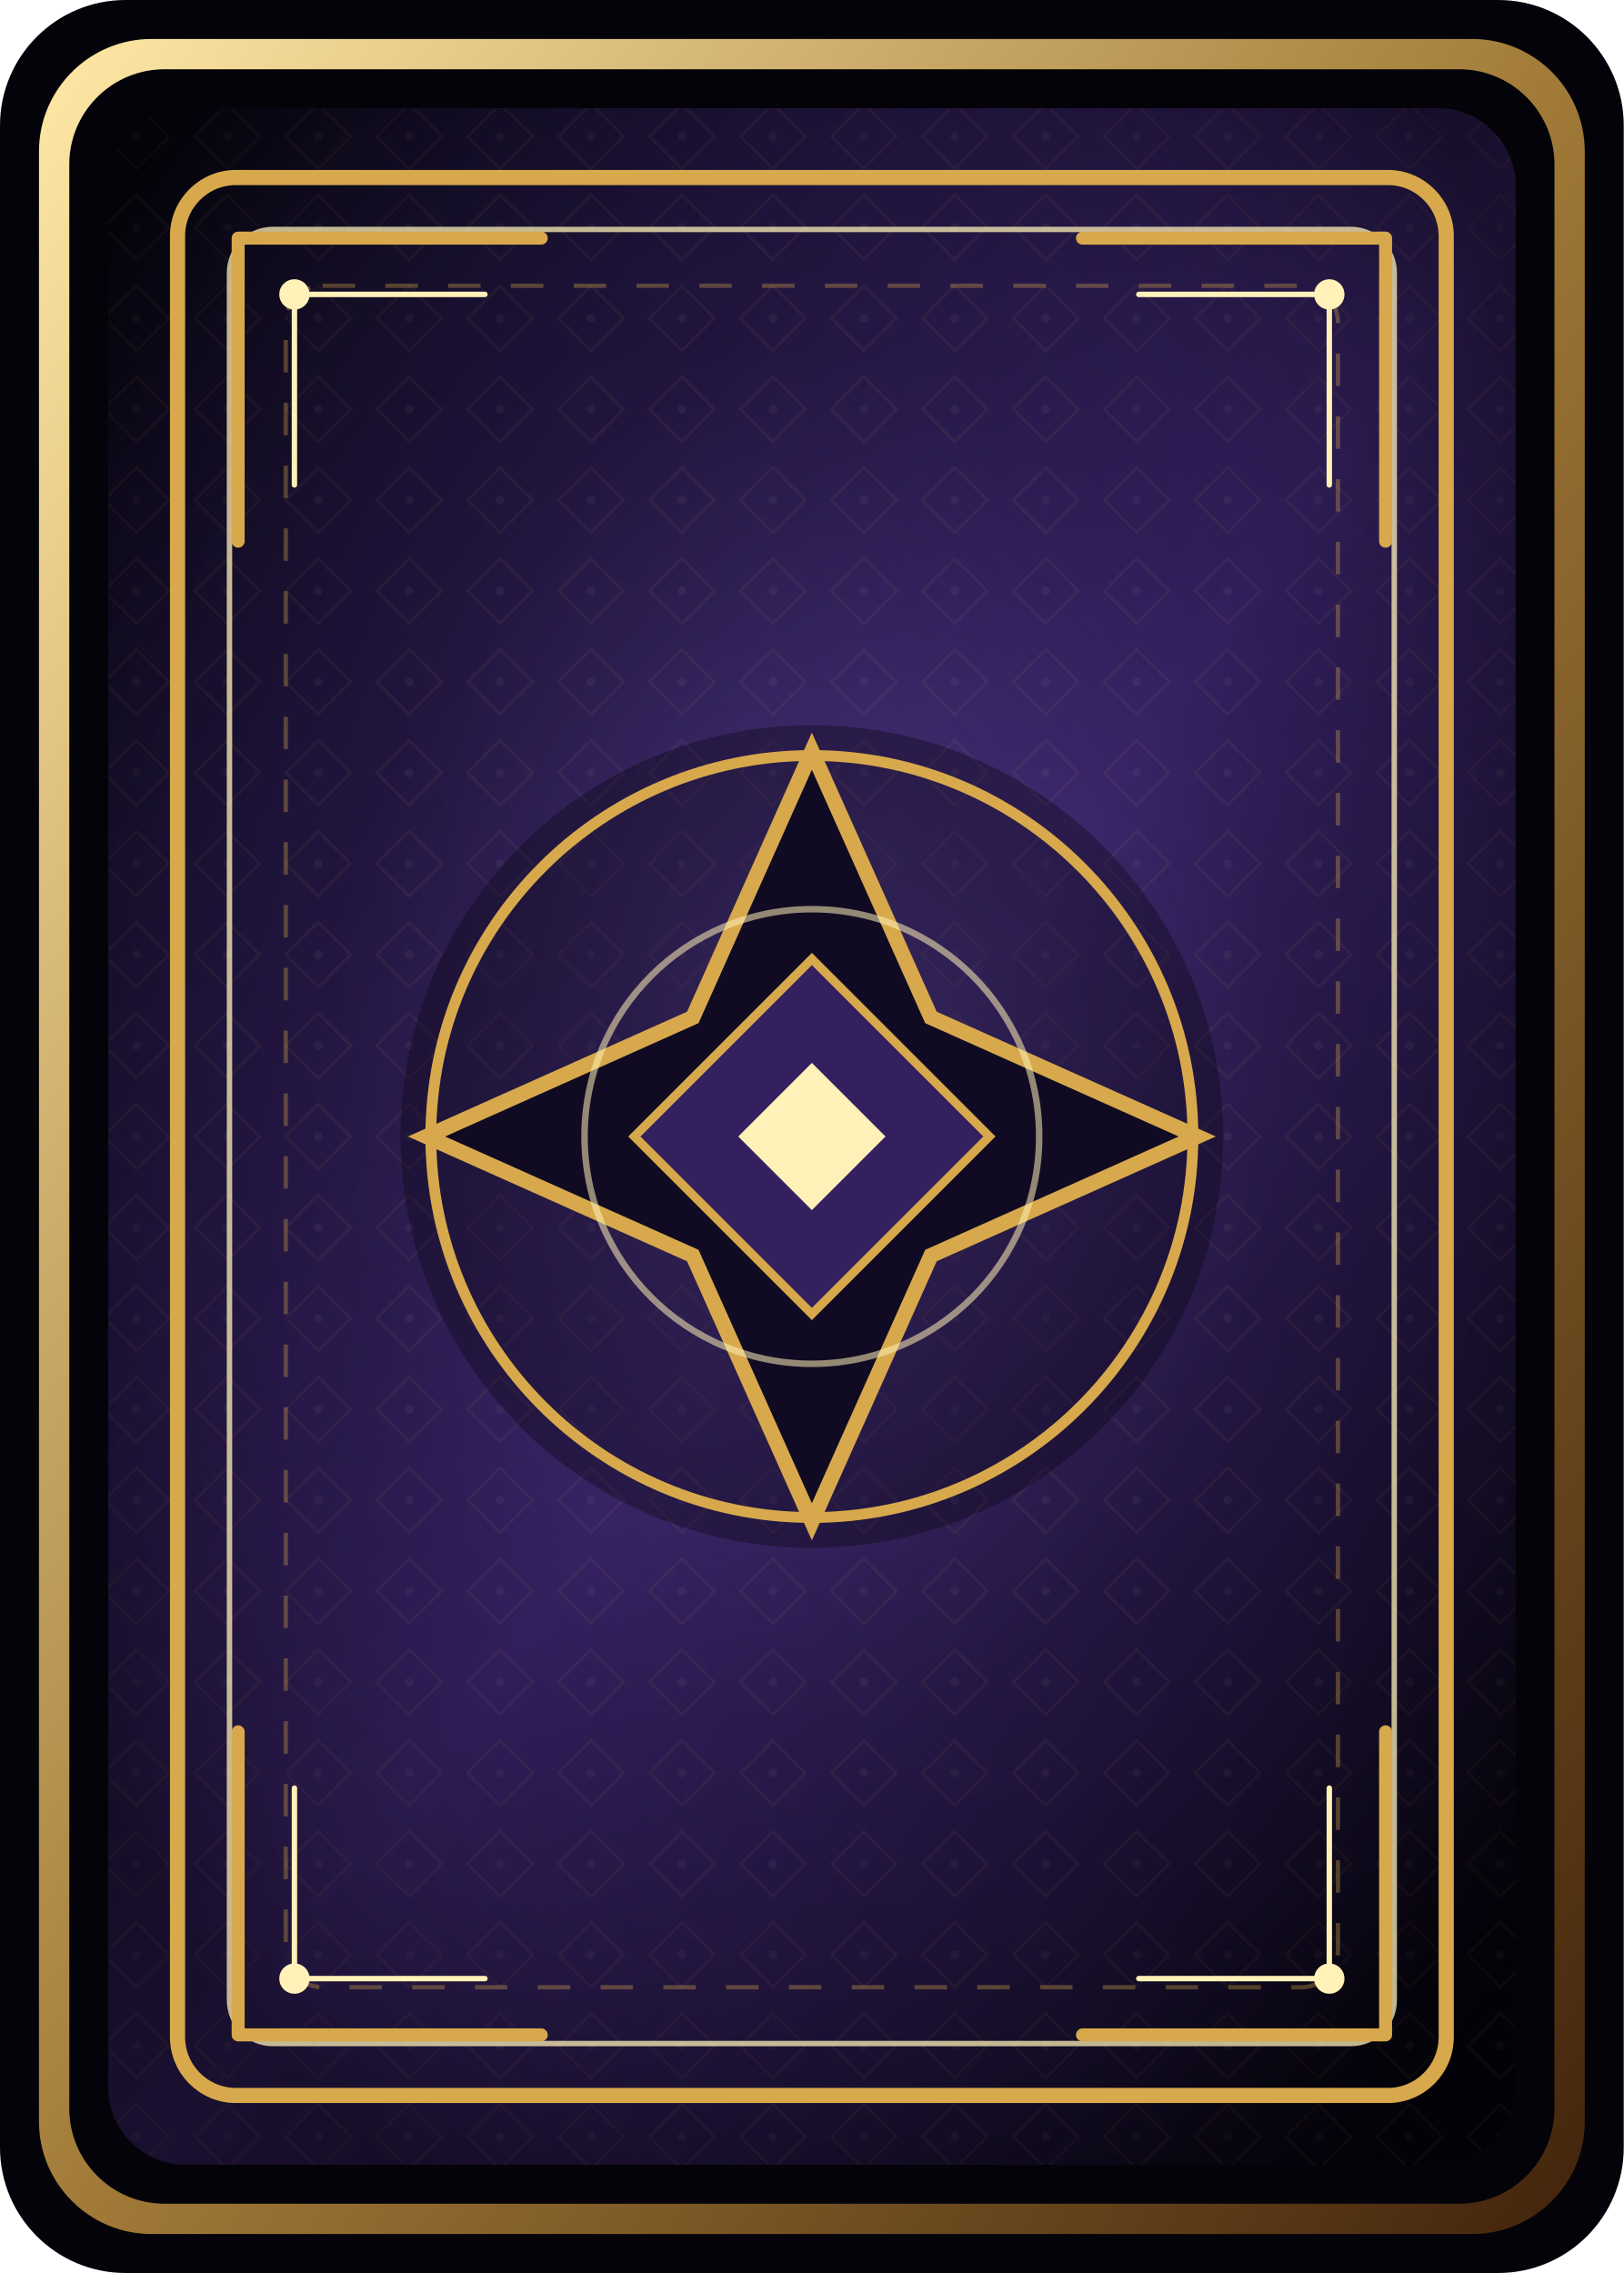
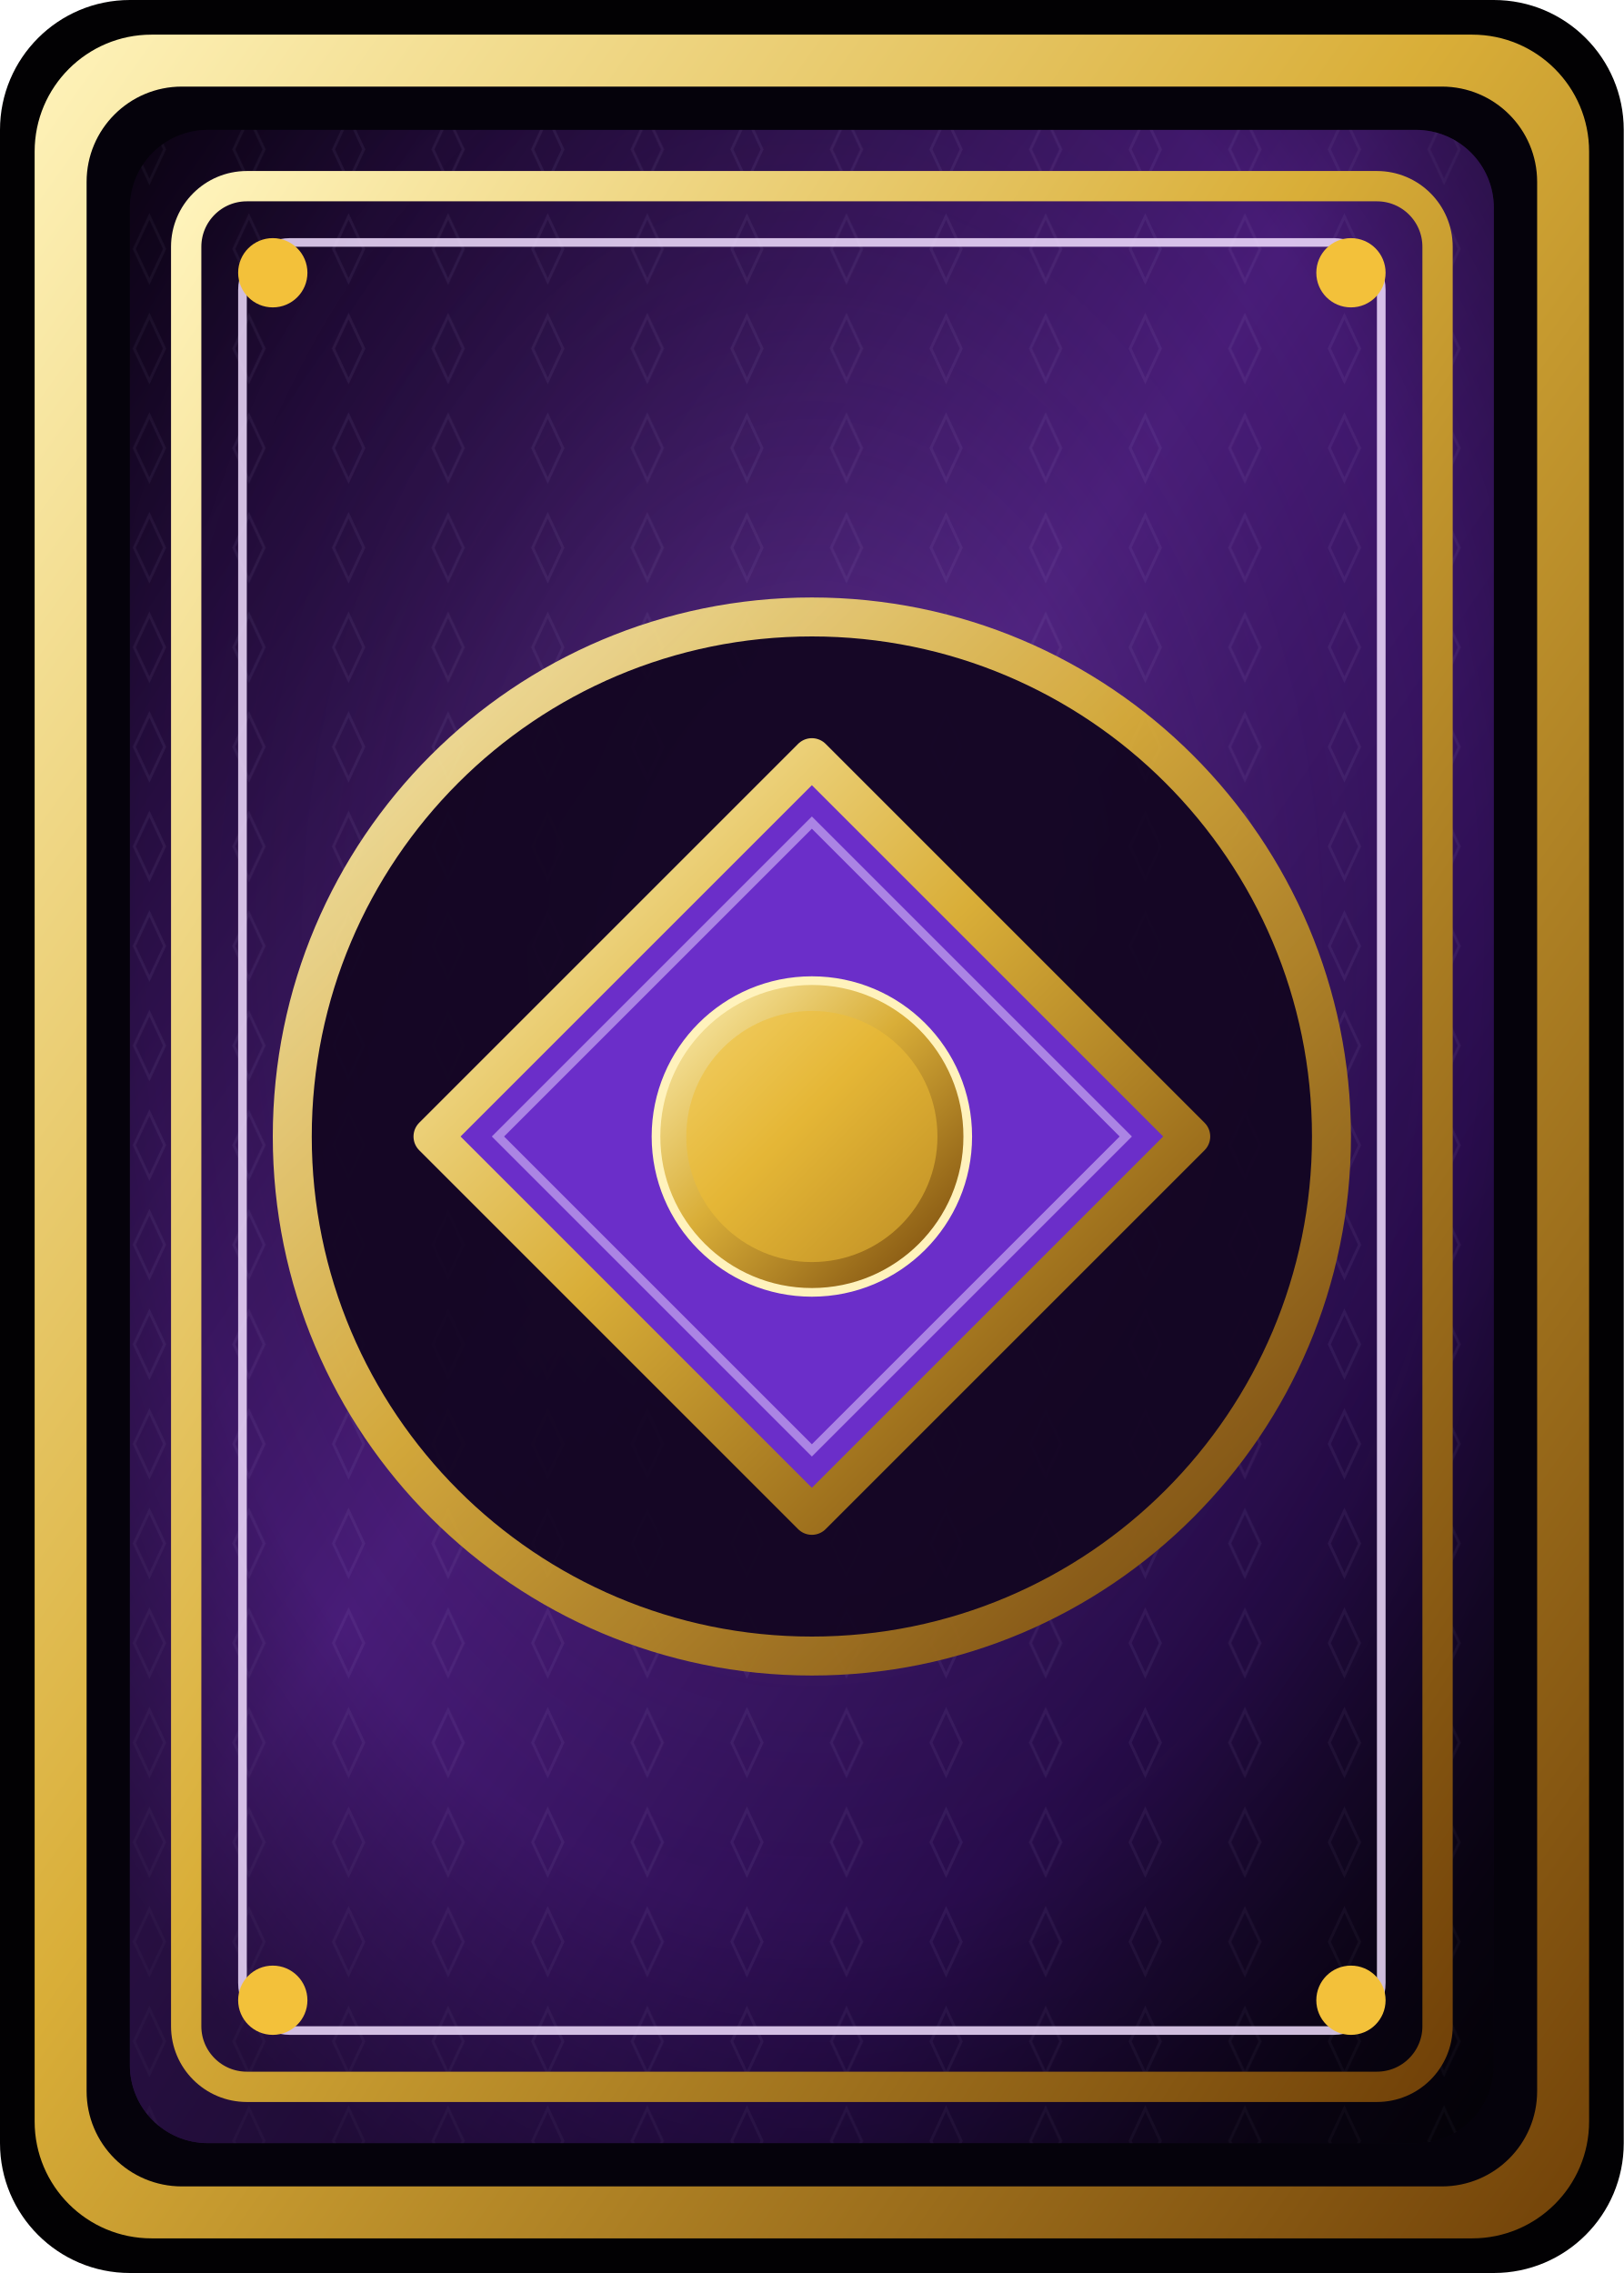
<svg xmlns="http://www.w3.org/2000/svg" width="750" height="1050" viewBox="0 0 750 1050">
  <defs>
-     <linearGradient id="edge" x1="0" y1="0" x2="1" y2="1">
-       <stop stop-color="#ffe8a6" />
-       <stop offset=".5" stop-color="#a27b38" />
-       <stop offset="1" stop-color="#42240c" />
+     <linearGradient id="gold" x1="0" y1="0" x2="1" y2="1">
+       <stop stop-color="#fff4bc" />
+       <stop offset=".45" stop-color="#d9ae38" />
+       <stop offset="1" stop-color="#714108" />
    </linearGradient>
-     <linearGradient id="bg" x1="0" y1="0" x2="1" y2="1">
-       <stop stop-color="#070611" />
-       <stop offset=".52" stop-color="#34205f" />
-       <stop offset="1" stop-color="#030208" />
+     <linearGradient id="purple" x1="0" y1="0" x2="1" y2="1">
+       <stop stop-color="#12051f" />
+       <stop offset=".45" stop-color="#4b1d7d" />
+       <stop offset=".75" stop-color="#2a0d4f" />
+       <stop offset="1" stop-color="#06030d" />
    </linearGradient>
-     <radialGradient id="glow" cx="50%" cy="45%" r="62%">
-       <stop stop-color="#9f7aff" stop-opacity=".28" />
-       <stop offset=".55" stop-color="#2b1b50" stop-opacity=".18" />
-       <stop offset="1" stop-color="#000" stop-opacity=".5" />
+     <radialGradient id="light" cx="50%" cy="40%" r="70%">
+       <stop stop-color="#c48cff" stop-opacity=".20" />
+       <stop offset=".7" stop-color="#000" stop-opacity=".04" />
+       <stop offset="1" stop-color="#000" stop-opacity=".48" />
    </radialGradient>
-     <pattern id="dots" width="42" height="42" patternUnits="userSpaceOnUse">
-       <path d="M21 6 36 21 21 36 6 21Z" fill="none" stroke="#d7a94c" stroke-width="1.3" opacity=".08" />
-       <circle cx="21" cy="21" r="2" fill="#fff1b8" opacity=".06" />
+     <pattern id="pattern" width="46" height="46" patternUnits="userSpaceOnUse">
+       <path d="M23 8L30 23L23 38L16 23Z" fill="none" stroke="#d8c1ff" stroke-width="1.3" opacity=".07" />
    </pattern>
-     <g id="corner">
-       <path d="M0 0h140M0 0v140" fill="none" stroke="#d7a94c" stroke-width="6" stroke-linecap="round" />
-       <path d="M26 26h88M26 26v88" fill="none" stroke="#fff1b8" stroke-width="2.5" stroke-linecap="round" />
-       <circle cx="26" cy="26" r="7" fill="#fff1b8" />
-     </g>
  </defs>
-   <rect width="750" height="1050" rx="58" fill="#04030a" />
-   <rect x="18" y="18" width="714" height="1014" rx="52" fill="url(#edge)" />
-   <rect x="32" y="32" width="686" height="986" rx="44" fill="#04030a" />
-   <rect x="50" y="50" width="650" height="950" rx="36" fill="url(#bg)" />
-   <rect x="50" y="50" width="650" height="950" rx="36" fill="url(#dots)" />
-   <rect x="50" y="50" width="650" height="950" rx="36" fill="url(#glow)" />
-   <rect x="82" y="82" width="586" height="886" rx="27" fill="none" stroke="#d7a94c" stroke-width="7" />
-   <rect x="106" y="106" width="538" height="838" rx="20" fill="none" stroke="#fff1b8" stroke-opacity=".75" stroke-width="2.5" />
-   <rect x="132" y="132" width="486" height="786" rx="17" fill="none" stroke="#d7a94c" stroke-opacity=".34" stroke-width="2" stroke-dasharray="15 14" />
-   <use href="#corner" x="110" y="110" />
-   <use href="#corner" x="640" y="110" transform="rotate(90 640 110)" />
-   <use href="#corner" x="640" y="940" transform="rotate(180 640 940)" />
-   <use href="#corner" x="110" y="940" transform="rotate(270 110 940)" />
+   <rect width="750" height="1050" rx="60" fill="#020103" />
+   <rect x="16" y="16" width="718" height="1018" rx="54" fill="url(#gold)" />
+   <rect x="40" y="40" width="670" height="970" rx="44" fill="#05020b" />
+   <rect x="60" y="60" width="630" height="930" rx="36" fill="url(#purple)" />
+   <rect x="60" y="60" width="630" height="930" rx="36" fill="url(#pattern)" />
+   <rect x="60" y="60" width="630" height="930" rx="36" fill="url(#light)" />
+   <rect x="86" y="86" width="578" height="878" rx="28" fill="none" stroke="url(#gold)" stroke-width="14" />
+   <rect x="112" y="112" width="526" height="826" rx="22" fill="none" stroke="#f1deff" stroke-width="4" opacity=".85" />
+   <g stroke="url(#gold)" stroke-linecap="round" fill="none">
+     <path d="M126 126h110" stroke-width="14" />
+     <path d="M126 126v110" stroke-width="14" />
+     <circle cx="126" cy="126" r="16" fill="#f3c13a" stroke="none" />
+     <path d="M624 126h-110" stroke-width="14" />
+     <path d="M624 126v110" stroke-width="14" />
+     <circle cx="624" cy="126" r="16" fill="#f3c13a" stroke="none" />
+     <path d="M126 924h110" stroke-width="14" />
+     <path d="M126 924v-110" stroke-width="14" />
+     <circle cx="126" cy="924" r="16" fill="#f3c13a" stroke="none" />
+     <path d="M624 924h-110" stroke-width="14" />
+     <path d="M624 924v-110" stroke-width="14" />
+     <circle cx="624" cy="924" r="16" fill="#f3c13a" stroke="none" />
+   </g>
  <g transform="translate(375 525)">
-     <circle r="190" fill="#05030b" opacity=".34" />
-     <circle r="176" fill="none" stroke="#d7a94c" stroke-width="5" />
-     <path d="M0-178 55-55 178 0 55 55 0 178-55 55-178 0-55-55Z" fill="#100b22" stroke="#d7a94c" stroke-width="7" />
-     <circle r="105" fill="none" stroke="#fff1b8" stroke-width="3" opacity=".55" />
-     <path d="M0-82 82 0 0 82-82 0Z" fill="#34205f" stroke="#d7a94c" stroke-width="4" />
-     <path d="M0-34 34 0 0 34-34 0Z" fill="#fff1b8" />
+     <circle r="240" fill="#130522" opacity=".95" stroke="url(#gold)" stroke-width="18" />
+     <path d="M0-175L175 0L0 175L-175 0Z" fill="#6b2ec9" stroke="url(#gold)" stroke-width="18" stroke-linejoin="round" />
+     <path d="M0-145L145 0L0 145L-145 0Z" fill="none" stroke="#ecd9ff" stroke-width="4" opacity=".5" />
+     <circle r="72" fill="url(#gold)" stroke="#fff2bc" stroke-width="4" />
+     <circle r="58" fill="#efbe34" opacity=".55" />
  </g>
</svg>
